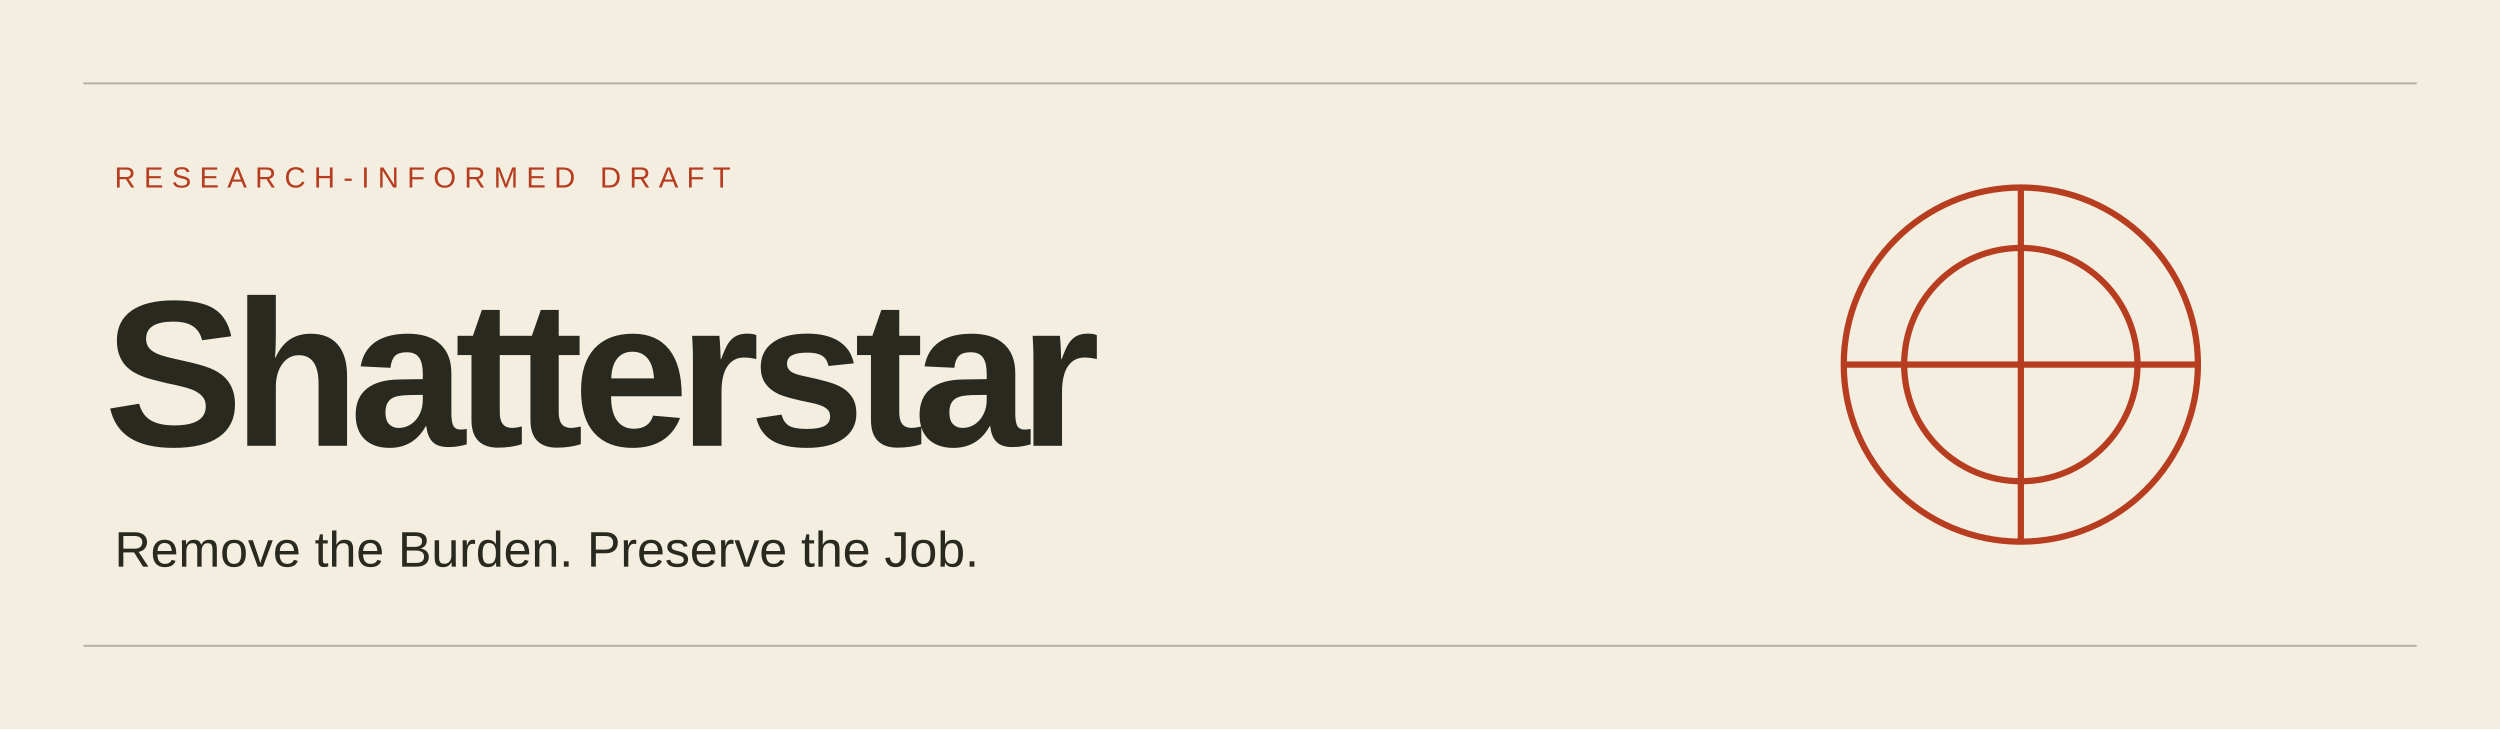
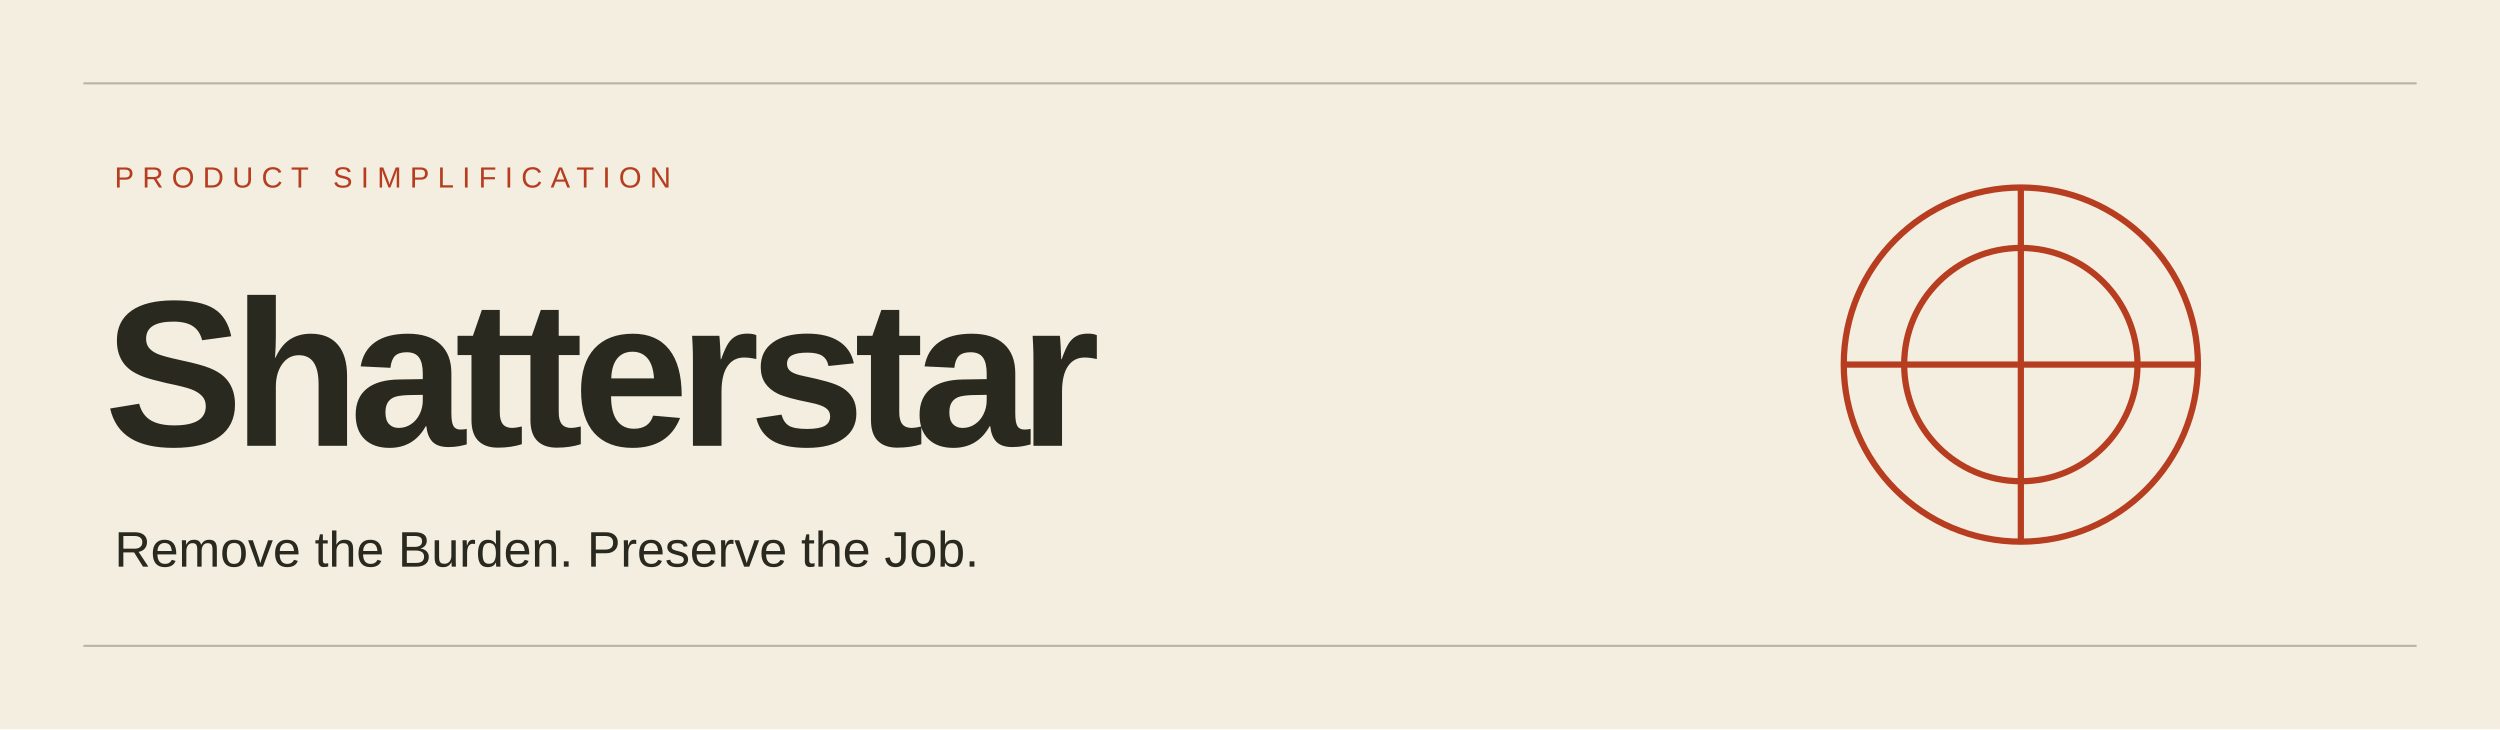
<svg xmlns="http://www.w3.org/2000/svg" viewBox="0 0 1200 350" role="img" aria-labelledby="title desc">
  <rect width="1200" height="350" fill="#f3eedf" />
  <path d="M40 40H1160M40 310H1160" stroke="#29291f" stroke-opacity=".3" />
-   <text x="55" y="90" fill="#b63d20" font-family="Arial,sans-serif" font-size="14" letter-spacing="4">RESEARCH-INFORMED DRAFT</text>
+   <text x="55" y="90" fill="#b63d20" font-family="Arial,sans-serif" font-size="14" letter-spacing="4">PRODUCT SIMPLIFICATION</text>
  <text x="50" y="214" fill="#29291f" font-family="Arial,sans-serif" font-size="100" font-weight="700" letter-spacing="-5">Shatterstar</text>
  <text x="55" y="272" fill="#29291f" font-family="Arial,sans-serif" font-size="24">Remove the Burden. Preserve the Job.</text>
  <g transform="translate(970 175)" fill="none" stroke="#b63d20" stroke-width="3">
    <circle r="85" />
    <circle r="56" />
    <path d="M-85 0H85M0-85V85" />
  </g>
</svg>
